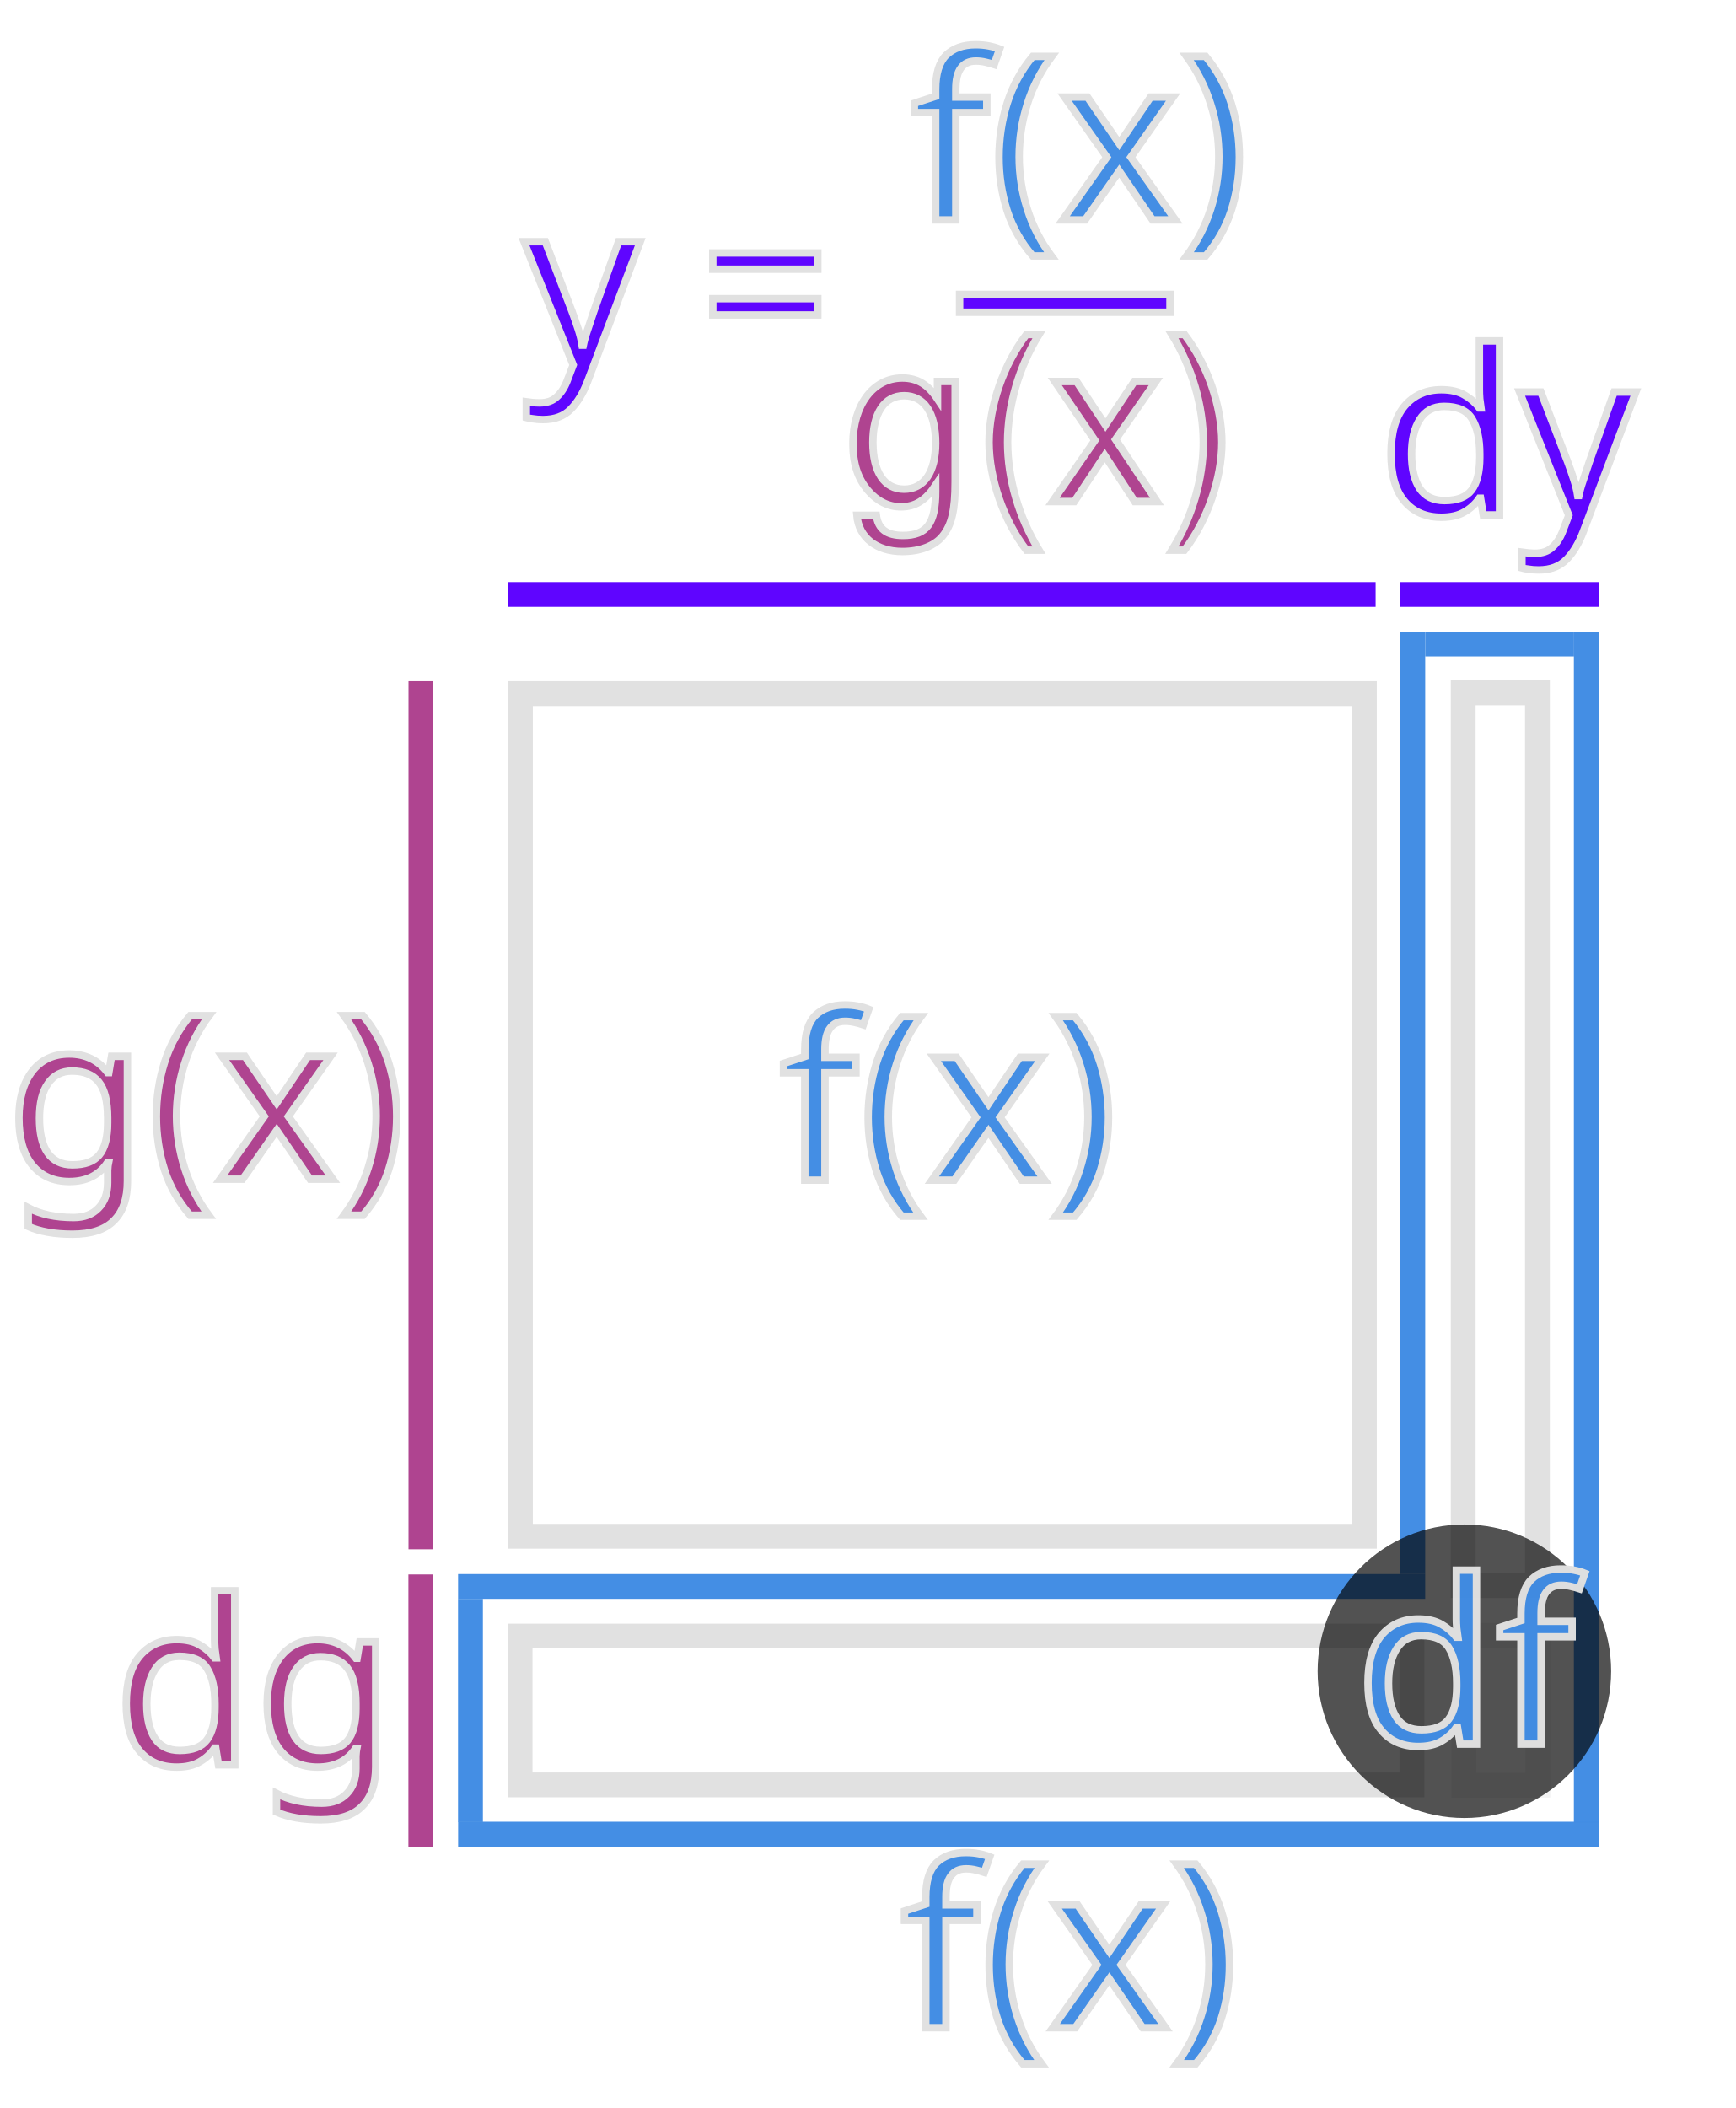
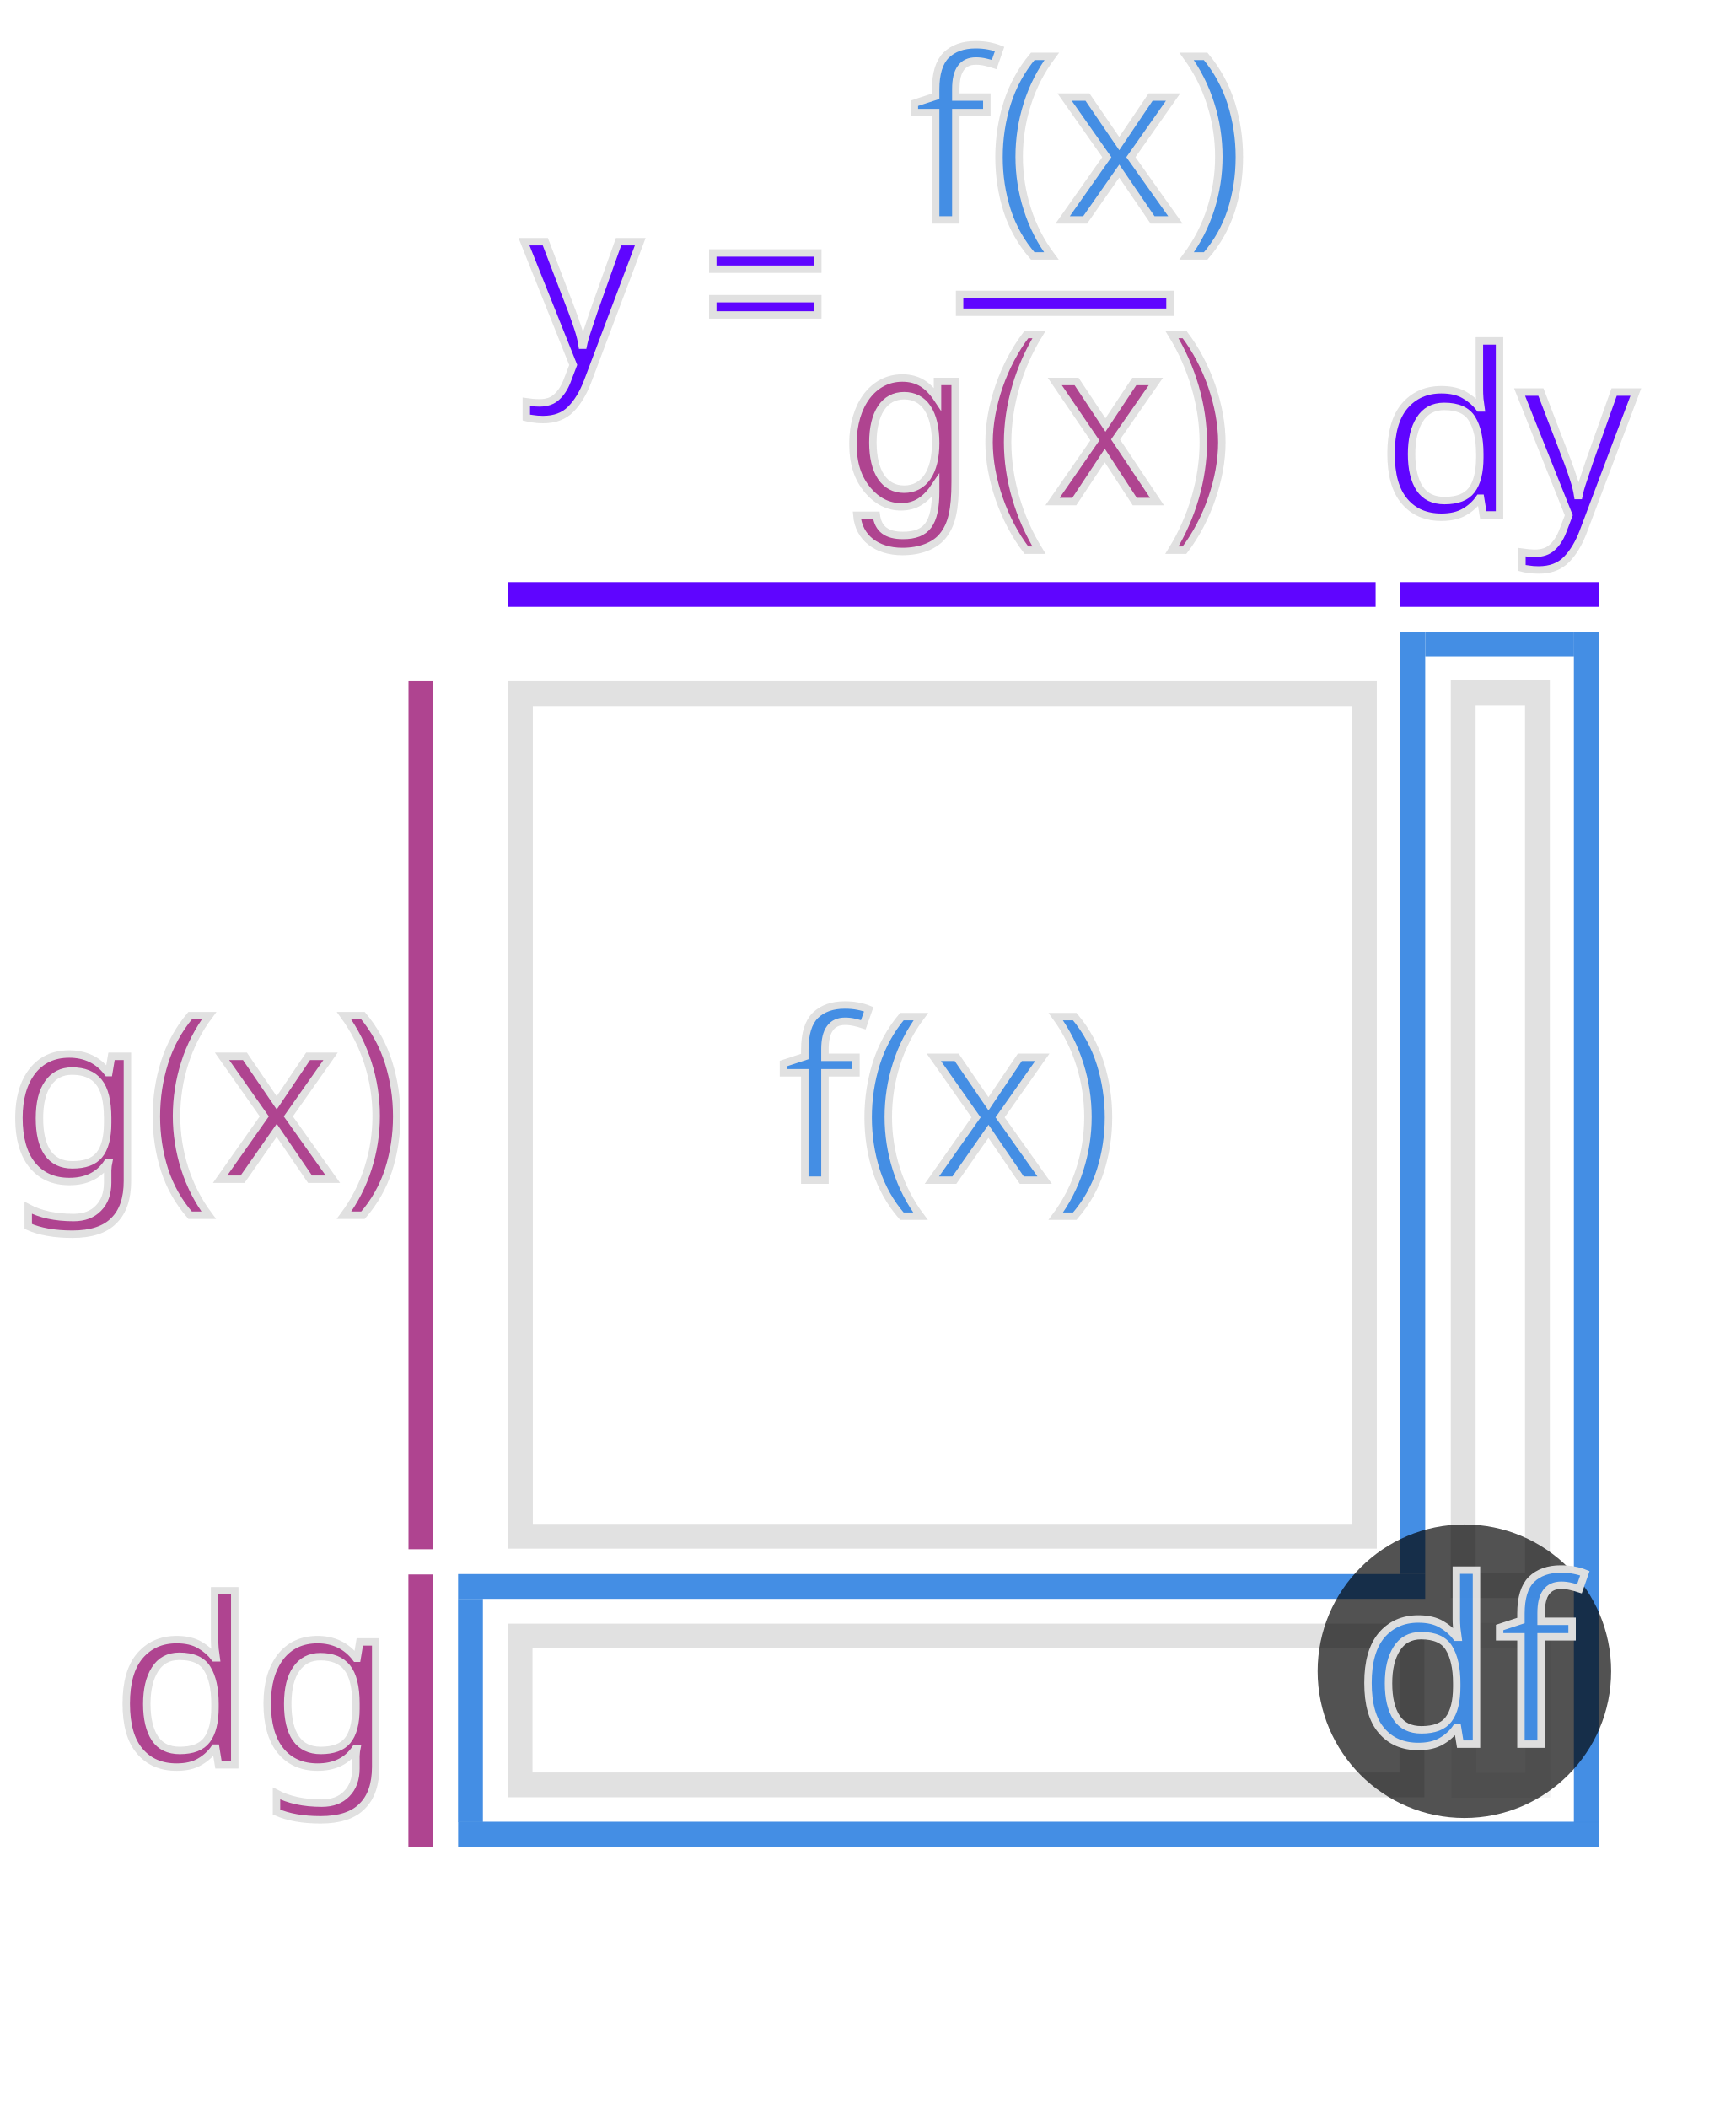
<svg xmlns="http://www.w3.org/2000/svg" width="70mm" height="85mm" viewBox="0 0 70 85" version="1.1" id="svg1">
  <defs id="defs1" />
  <g id="layer1" transform="translate(-27.89674,-12.54256)">
    <rect style="opacity:0.98;fill:none;stroke:#e0e0e0;stroke-width:1;stroke-opacity:1;-inkscape-stroke:none" id="rect3" width="34.034" height="33.976" x="48.883" y="40.512" />
    <text xml:space="preserve" style="font-size:9.24px;line-height:normal;font-family:sans-serif;text-decoration-color:#000000;white-space:pre;opacity:0.98;fill:#408ce3;fill-opacity:1;stroke:#e0e0e0;stroke-width:0.3;stroke-dasharray:none;stroke-opacity:1" x="59.353" y="60.129" id="text3">
      <tspan id="tspan3" style="fill:#408ce3;fill-opacity:1;stroke-width:0.3;stroke-dasharray:none" x="59.353" y="60.129">f(x)</tspan>
    </text>
    <text xml:space="preserve" style="font-size:9.24px;line-height:normal;font-family:sans-serif;text-decoration-color:#000000;white-space:pre;opacity:0.98;fill:#408ce3;fill-opacity:1;stroke:#e0e0e0;stroke-width:0.3;stroke-dasharray:none;stroke-opacity:1" x="64.629" y="21.411" id="text3-4">
      <tspan id="tspan3-7" style="fill:#408ce3;fill-opacity:1;stroke-width:0.3;stroke-dasharray:none" x="64.629" y="21.411">f(x)</tspan>
    </text>
    <text xml:space="preserve" style="font-size:9.24px;line-height:normal;font-family:sans-serif;font-variation-settings:normal;text-decoration-color:#000000;white-space:pre;opacity:0.98;vector-effect:none;fill:#5c00ff;fill-opacity:1;stroke:#e0e0e0;stroke-width:0.3;stroke-linecap:butt;stroke-linejoin:miter;stroke-miterlimit:4;stroke-dasharray:none;stroke-dashoffset:0;stroke-opacity:1;-inkscape-stroke:none;stop-color:#000000;stop-opacity:1" x="49.01" y="27.241" id="text3-7">
      <tspan id="tspan3-36" style="font-variation-settings:normal;vector-effect:none;fill:#5c00ff;fill-opacity:1;stroke:#e0e0e0;stroke-width:0.3;stroke-linecap:butt;stroke-linejoin:miter;stroke-miterlimit:4;stroke-dasharray:none;stroke-dashoffset:0;stroke-opacity:1;-inkscape-stroke:none;stop-color:#000000;stop-opacity:1" x="49.01" y="27.241">y =  —</tspan>
    </text>
    <text xml:space="preserve" style="font-size:9.24px;line-height:normal;font-family:sans-serif;font-variation-settings:normal;text-decoration-color:#000000;white-space:pre;opacity:0.98;vector-effect:none;fill:#5c00ff;fill-opacity:1;stroke:#e0e0e0;stroke-width:0.3;stroke-linecap:butt;stroke-linejoin:miter;stroke-miterlimit:4;stroke-dasharray:none;stroke-dashoffset:0;stroke-opacity:1;-inkscape-stroke:none;stop-color:#000000" x="83.477" y="33.303" id="text3-7-5">
      <tspan id="tspan3-36-5" style="font-variation-settings:normal;vector-effect:none;fill:#5c00ff;fill-opacity:1;stroke:#e0e0e0;stroke-width:0.3;stroke-linecap:butt;stroke-linejoin:miter;stroke-miterlimit:4;stroke-dasharray:none;stroke-dashoffset:0;stroke-opacity:1;-inkscape-stroke:none;stop-color:#000000;stop-opacity:1" x="83.477" y="33.303">dy</tspan>
-     </text>
-     <text xml:space="preserve" style="font-size:9.24px;line-height:normal;font-family:sans-serif;text-decoration-color:#000000;white-space:pre;opacity:0.98;fill:#408ce3;fill-opacity:1;stroke:#e0e0e0;stroke-width:0.3;stroke-dasharray:none;stroke-opacity:1" x="64.23" y="94.304" id="text3-1">
-       <tspan id="tspan3-4" style="fill:#408ce3;fill-opacity:1;stroke-width:0.3;stroke-dasharray:none" x="64.23" y="94.304">f(x)</tspan>
    </text>
    <text xml:space="preserve" style="font-style:normal;font-variant:normal;font-weight:normal;font-stretch:normal;font-size:9.24px;line-height:normal;font-family:sans-serif;font-variant-ligatures:normal;font-variant-position:normal;font-variant-caps:normal;font-variant-numeric:normal;font-variant-alternates:normal;font-variant-east-asian:normal;font-feature-settings:normal;font-variation-settings:normal;text-indent:0;text-align:start;text-decoration-line:none;text-decoration-style:solid;text-decoration-color:#000000;letter-spacing:normal;word-spacing:normal;text-transform:none;writing-mode:lr-tb;direction:ltr;text-orientation:mixed;dominant-baseline:auto;baseline-shift:baseline;white-space:pre;opacity:0.98;vector-effect:none;fill:#ad408e;fill-opacity:1;stroke:#e0e0e0;stroke-width:0.3;stroke-linecap:butt;stroke-linejoin:miter;stroke-miterlimit:4;stroke-dasharray:none;stroke-dashoffset:0;stroke-opacity:1;-inkscape-stroke:none;stop-color:#000000;stop-opacity:1" x="32.473" y="83.702" id="text3-3-6">
      <tspan id="tspan3-6-1" style="font-style:normal;font-variant:normal;font-weight:normal;font-stretch:normal;font-size:9.24px;line-height:normal;font-family:sans-serif;font-variant-ligatures:normal;font-variant-position:normal;font-variant-caps:normal;font-variant-numeric:normal;font-variant-alternates:normal;font-variant-east-asian:normal;font-feature-settings:normal;font-variation-settings:normal;text-indent:0;text-align:start;text-decoration-line:none;text-decoration-style:solid;text-decoration-color:#000000;letter-spacing:normal;word-spacing:normal;text-transform:none;writing-mode:lr-tb;direction:ltr;text-orientation:mixed;dominant-baseline:auto;baseline-shift:baseline;white-space:pre;vector-effect:none;fill:#ad408e;fill-opacity:1;stroke:#e0e0e0;stroke-width:0.3;stroke-linecap:butt;stroke-linejoin:miter;stroke-miterlimit:4;stroke-dasharray:none;stroke-dashoffset:0;stroke-opacity:1;-inkscape-stroke:none;stop-color:#000000;stop-opacity:1" x="32.473" y="83.702">dg</tspan>
    </text>
    <text xml:space="preserve" style="font-size:9.24px;line-height:normal;font-family:sans-serif;text-decoration-color:#000000;white-space:pre;opacity:0.98;fill:#ad408e;fill-opacity:1;stroke:#e0e0e0;stroke-width:0.3;stroke-dasharray:none;stroke-opacity:1" x="28.143" y="60.087" id="text3-5">
      <tspan id="tspan3-3" style="fill:#ad408e;fill-opacity:1;stroke-width:0.3;stroke-dasharray:none" x="28.143" y="60.087">g(x)</tspan>
    </text>
    <path d="m 65.703,27.925 v 0.702 c -0.388,-0.582 -0.813,-0.841 -1.423,-0.841 -1.174,0 -1.987,1.09 -1.987,2.643 0,0.813 0.194,1.405 0.61,1.894 0.36,0.425 0.822,0.656 1.321,0.656 0.582,0 0.998,-0.259 1.405,-0.869 v 0.249 c 0,1.294 -0.36,1.774 -1.321,1.774 -0.656,0 -0.998,-0.259 -1.072,-0.813 h -0.785 c 0.074,0.896 0.785,1.46 1.839,1.46 0.711,0 1.303,-0.231 1.617,-0.619 0.37,-0.453 0.508,-1.053 0.508,-2.19 v -4.047 z m -1.349,0.573 c 0.813,0 1.275,0.684 1.275,1.913 0,1.174 -0.471,1.857 -1.275,1.857 -0.795,0 -1.257,-0.693 -1.257,-1.885 0,-1.183 0.462,-1.885 1.257,-1.885 z m 4.934,-2.467 c -0.924,1.21 -1.506,2.892 -1.506,4.343 0,1.46 0.582,3.142 1.506,4.352 h 0.508 c -0.813,-1.321 -1.266,-2.874 -1.266,-4.352 0,-1.469 0.453,-3.031 1.266,-4.343 z m 3.594,4.232 1.626,-2.338 h -0.869 l -1.164,1.756 -1.164,-1.756 h -0.878 l 1.617,2.375 -1.709,2.467 h 0.878 l 1.229,-1.857 1.21,1.857 h 0.896 z m 2.781,4.463 c 0.924,-1.21 1.506,-2.892 1.506,-4.343 0,-1.46 -0.582,-3.142 -1.506,-4.352 h -0.508 c 0.813,1.321 1.266,2.874 1.266,4.352 0,1.469 -0.453,3.031 -1.266,4.343 z" id="text3-5-6" style="font-size:9.24px;font-variation-settings:normal;white-space:pre;opacity:0.98;vector-effect:none;fill:#ad408e;fill-opacity:1;stroke:#e0e0e0;stroke-width:0.3;stroke-linecap:butt;stroke-linejoin:miter;stroke-miterlimit:4;stroke-dasharray:none;stroke-dashoffset:0;stroke-opacity:1;-inkscape-stroke:none;stop-color:#000000;stop-opacity:1" aria-label="g(x)" />
    <rect style="opacity:0.98;fill:#5c00ff;fill-opacity:1;stroke:none;stroke-width:0.3;stroke-dasharray:none;stroke-opacity:1" id="rect5-9" width="1" height="35" x="36.013" y="-83.37" transform="rotate(90)" />
    <rect style="font-variation-settings:normal;opacity:0.98;vector-effect:none;fill:#5c00ff;fill-opacity:1;stroke:none;stroke-width:0.3;stroke-linecap:butt;stroke-linejoin:miter;stroke-miterlimit:4;stroke-dasharray:none;stroke-dashoffset:0;stroke-opacity:1;-inkscape-stroke:none;stop-color:#000000;stop-opacity:1" id="rect5-9-3" width="1" height="8" x="36.013" y="-92.37" transform="rotate(90)" />
    <rect style="opacity:0.98;fill:#408ce3;fill-opacity:1;stroke:none;stroke-width:0.3;stroke-dasharray:none;stroke-opacity:1" id="rect5-9-5" width="1" height="39.001" x="76.013" y="-85.37" transform="rotate(90)" />
    <rect style="opacity:0.98;fill:#408ce3;fill-opacity:1;stroke:none;stroke-width:0.3;stroke-dasharray:none;stroke-opacity:1" id="rect5-9-5-2" width="1.03" height="46.003" x="85.999" y="-92.374" transform="rotate(90)" />
    <rect style="opacity:0.98;fill:#408ce3;fill-opacity:1;stroke:none;stroke-width:0.3;stroke-dasharray:none;stroke-opacity:1" id="rect5-9-2" width="1" height="6" x="38.013" y="-91.37" transform="rotate(90)" />
    <rect style="opacity:0.98;fill:#ad408e;fill-opacity:1;stroke:none;stroke-width:0.3;stroke-dasharray:none;stroke-opacity:1" id="rect5-9-0" width="1" height="35" x="-45.37" y="-75.013" transform="scale(-1)" />
    <rect style="font-variation-settings:normal;opacity:0.98;vector-effect:none;fill:#408ce3;fill-opacity:1;stroke:none;stroke-width:0.3;stroke-linecap:butt;stroke-linejoin:miter;stroke-miterlimit:4;stroke-dasharray:none;stroke-dashoffset:0;stroke-opacity:1;-inkscape-stroke:none;stop-color:#000000;stop-opacity:1" id="rect5-9-0-7" width="1.003" height="48" x="-92.368" y="-86.03" transform="scale(-1)" />
    <rect style="font-variation-settings:normal;opacity:0.98;vector-effect:none;fill:#408ce3;fill-opacity:1;stroke:none;stroke-width:0.3;stroke-linecap:butt;stroke-linejoin:miter;stroke-miterlimit:4;stroke-dasharray:none;stroke-dashoffset:0;stroke-opacity:1;-inkscape-stroke:none;stop-color:#000000" id="rect5-9-0-7-9" width="1.003" height="9" x="-47.37" y="-86.013" transform="scale(-1)" />
    <rect style="font-variation-settings:normal;opacity:0.98;vector-effect:none;fill:#408ce3;fill-opacity:1;stroke:none;stroke-width:0.3;stroke-linecap:butt;stroke-linejoin:miter;stroke-miterlimit:4;stroke-dasharray:none;stroke-dashoffset:0;stroke-opacity:1;-inkscape-stroke:none;stop-color:#000000" id="rect5-9-0-7-6" width="1.003" height="38" x="-85.37" y="-76.013" transform="scale(-1)" />
    <rect style="opacity:0.98;fill:#ad408e;fill-opacity:1;stroke:none;stroke-width:0.3;stroke-dasharray:none;stroke-opacity:1" id="rect5-9-0-5" width="1" height="11" x="-45.366" y="-87.029" transform="scale(-1)" />
    <rect style="font-variation-settings:normal;opacity:0.98;vector-effect:none;fill:none;fill-opacity:1;stroke:#e0e0e0;stroke-width:1;stroke-linecap:butt;stroke-linejoin:miter;stroke-miterlimit:4;stroke-dasharray:none;stroke-dashoffset:0;stroke-opacity:1;-inkscape-stroke:none;stop-color:#000000;stop-opacity:1" id="rect5-9-0-5-7" width="35.965" height="6" x="-84.835" y="-84.513" transform="scale(-1)" />
    <rect style="font-variation-settings:normal;opacity:0.4;vector-effect:none;fill:none;fill-opacity:1;stroke:#e0e0e0;stroke-width:1;stroke-linecap:butt;stroke-linejoin:miter;stroke-miterlimit:4;stroke-dasharray:none;stroke-dashoffset:0;stroke-opacity:1;-inkscape-stroke:none;stop-color:#000000;stop-opacity:1" id="rect5-9-0-5-7-61" width="2.986" height="6.04" x="-89.914" y="-84.525" transform="scale(-1)" />
    <rect style="font-variation-settings:normal;opacity:0.98;vector-effect:none;fill:none;fill-opacity:1;stroke:#e0e0e0;stroke-width:1;stroke-linecap:butt;stroke-linejoin:miter;stroke-miterlimit:4;stroke-dasharray:none;stroke-dashoffset:0;stroke-opacity:1;-inkscape-stroke:none;stop-color:#000000;stop-opacity:1" id="rect5-9-0-5-7-6" width="35.999" height="2.993" x="-76.479" y="86.902" transform="rotate(-90)" />
    <circle style="font-variation-settings:normal;opacity:0.677;vector-effect:none;fill:#000000;fill-opacity:1;stroke:none;stroke-width:0.3;stroke-linecap:butt;stroke-linejoin:miter;stroke-miterlimit:4;stroke-dasharray:none;stroke-dashoffset:0;stroke-opacity:1;-inkscape-stroke:none" id="path40" cx="86.95" cy="79.931" r="5.918" />
    <text xml:space="preserve" style="font-size:9.24px;line-height:normal;font-family:sans-serif;text-decoration-color:#000000;white-space:pre;opacity:0.98;fill:#408ce3;fill-opacity:1;stroke:#e0e0e0;stroke-width:0.3;stroke-dasharray:none;stroke-opacity:1" x="82.547" y="82.87" id="text3-3">
      <tspan id="tspan3-6" style="fill:#408ce3;fill-opacity:1;stroke-width:0.3;stroke-dasharray:none" x="82.547" y="82.87">df</tspan>
    </text>
  </g>
</svg>
